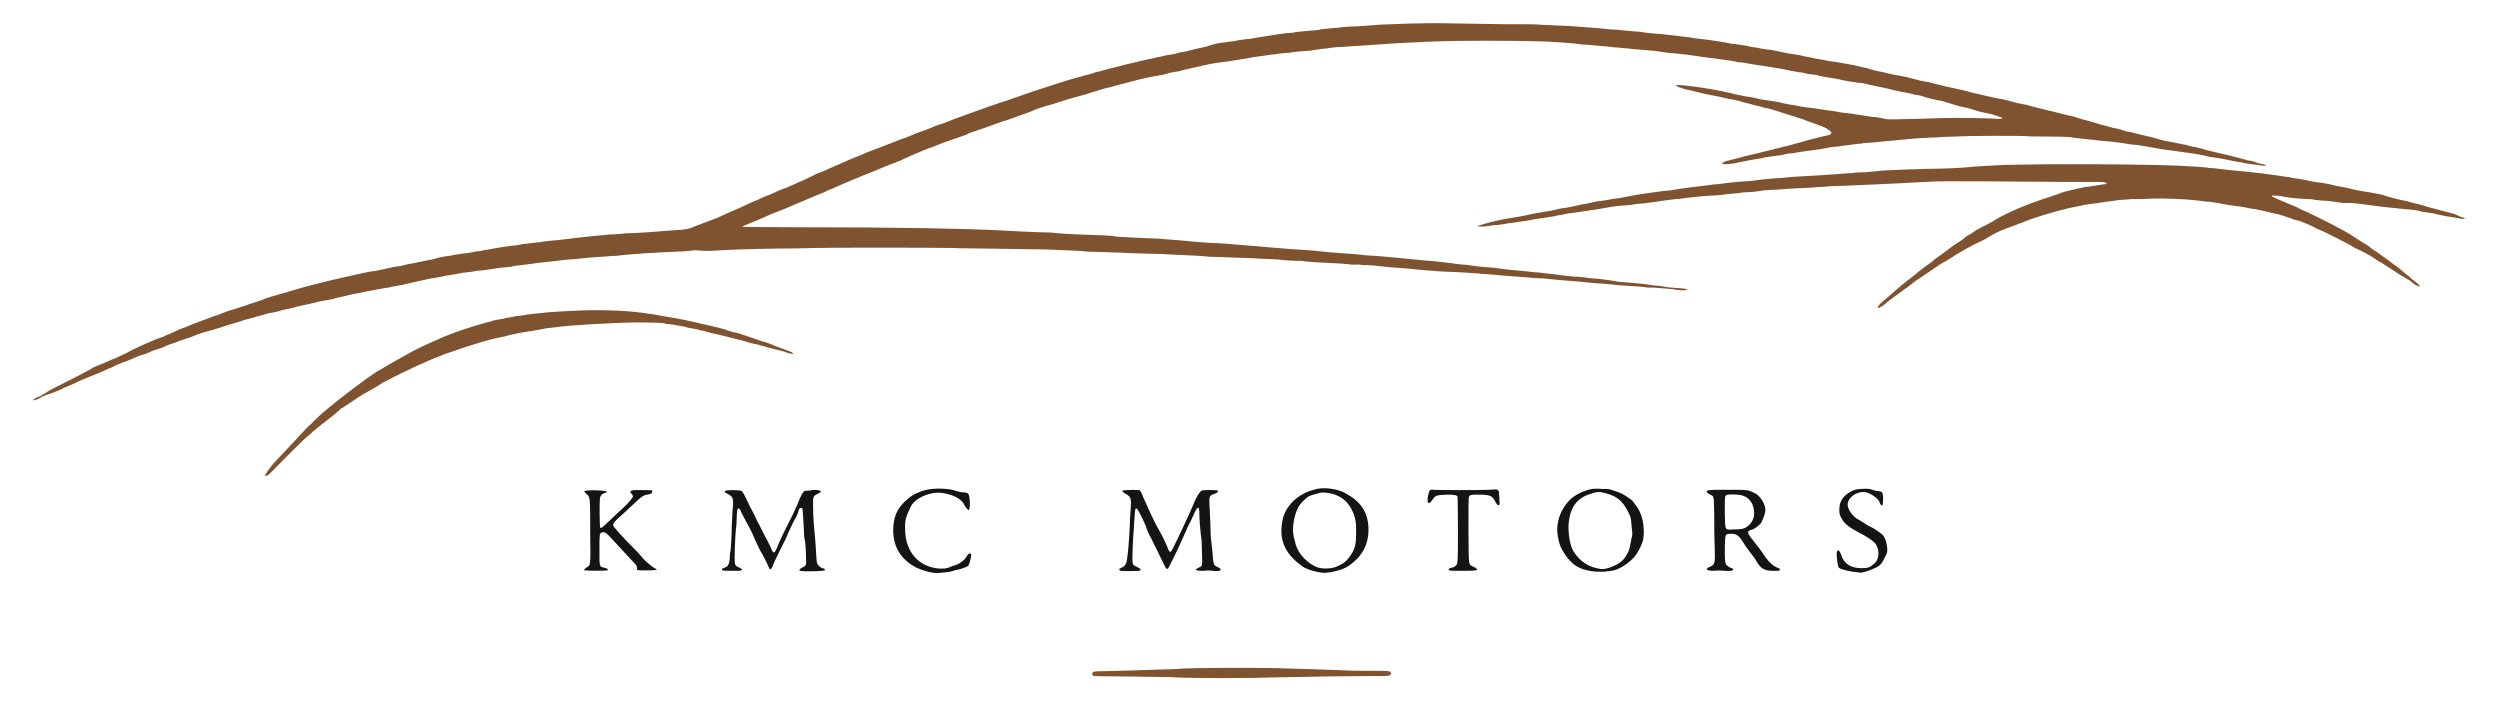
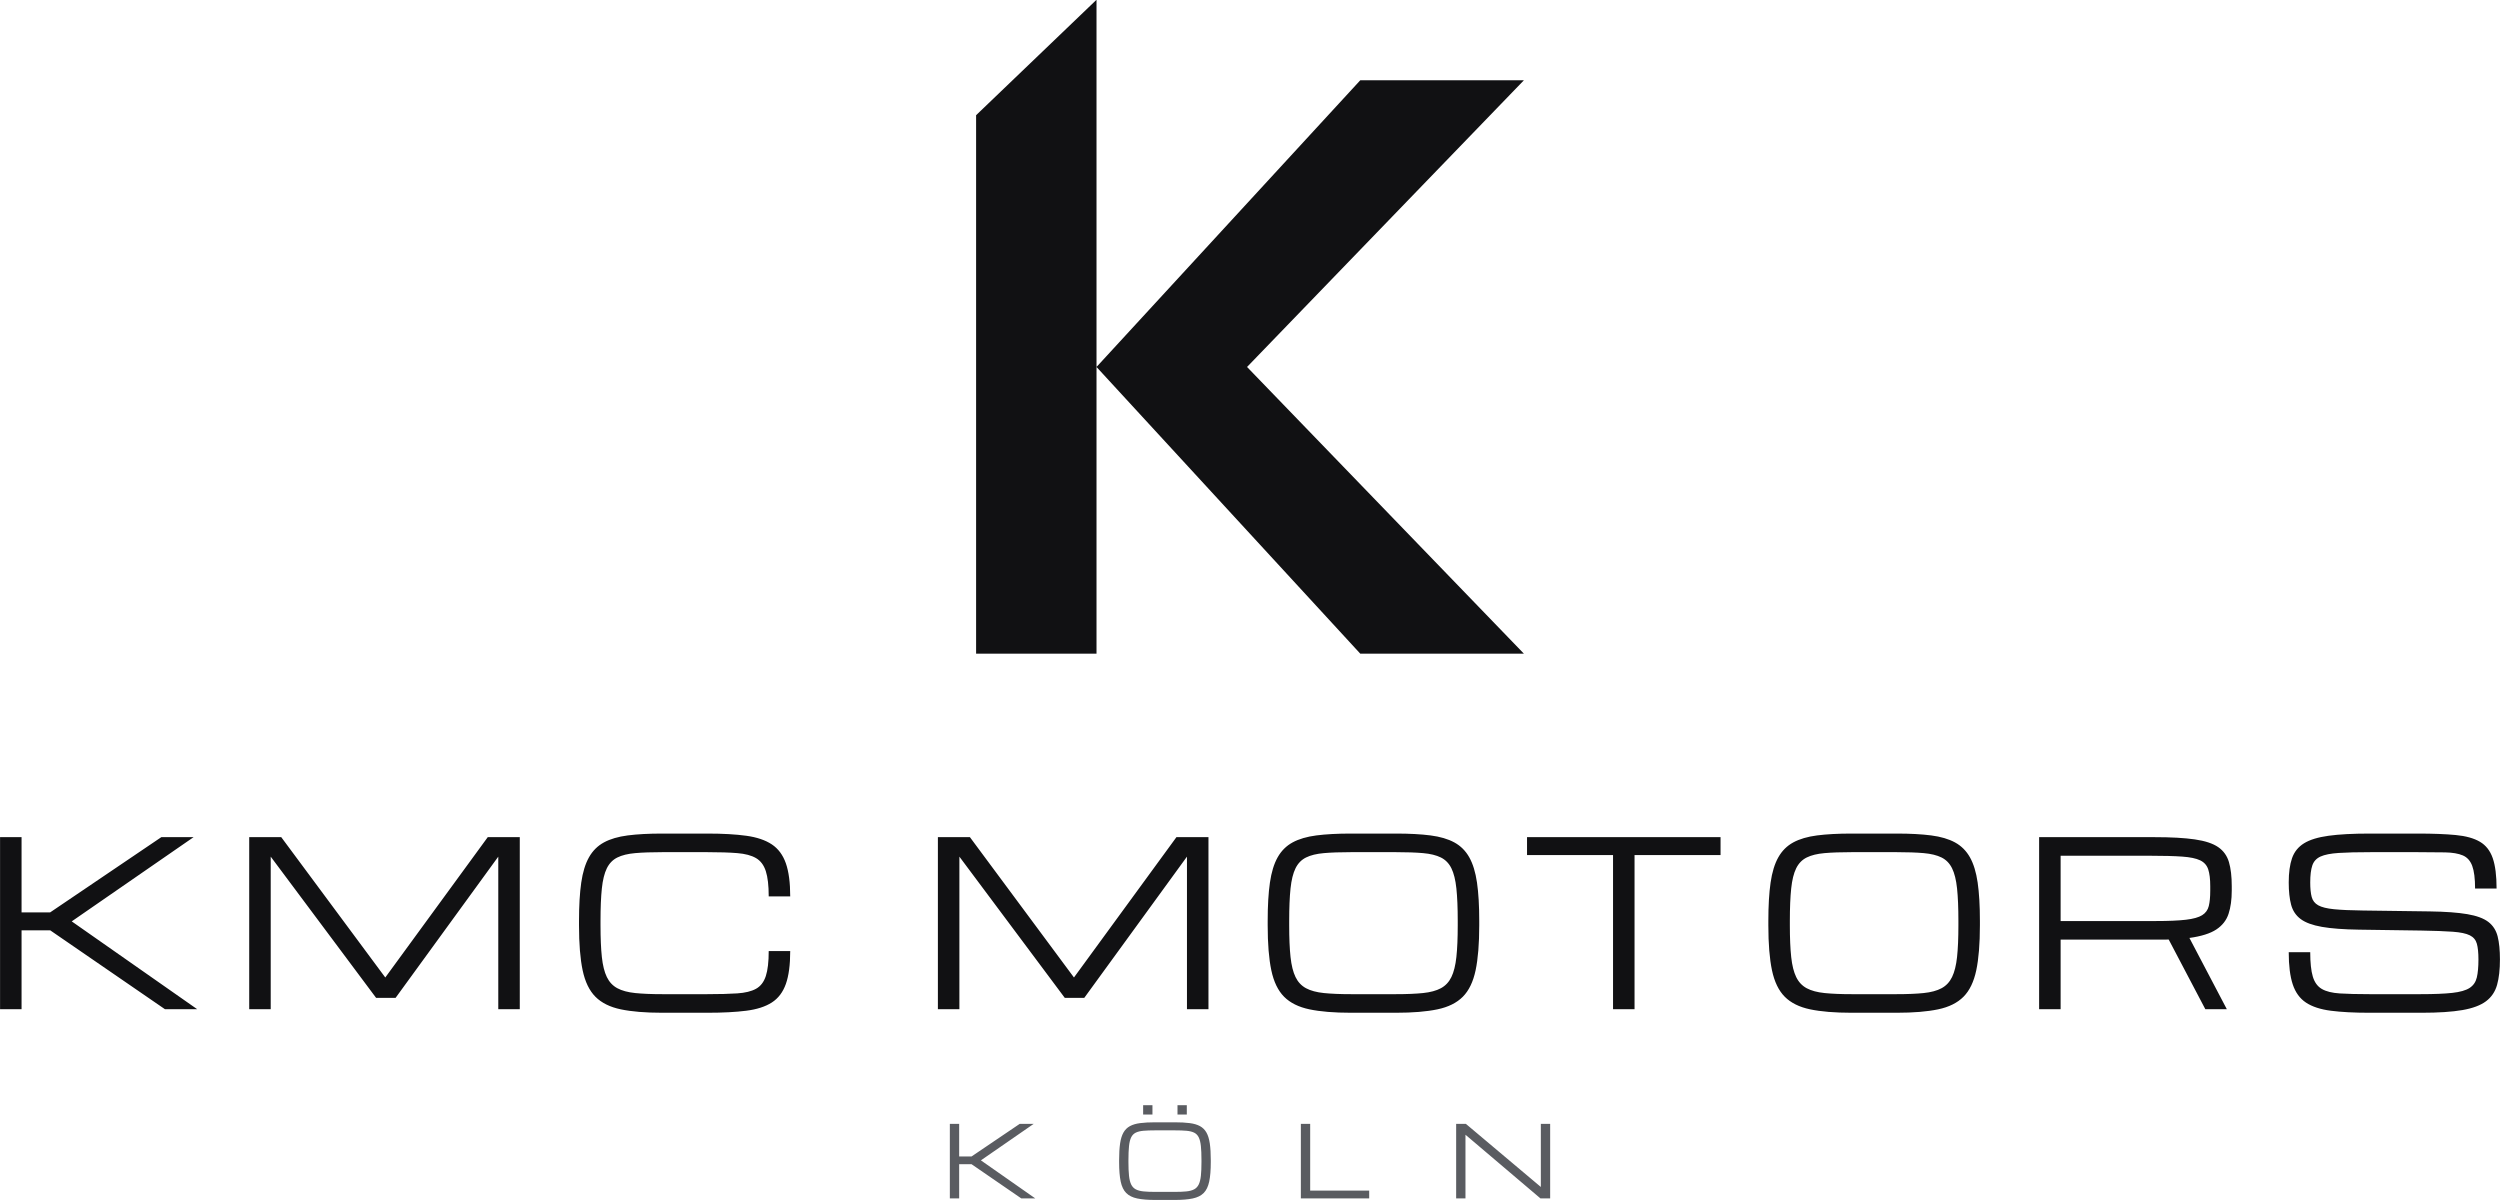
- <svg xmlns="http://www.w3.org/2000/svg" viewBox="50 112 946 268" role="img" aria-label="KMC Motors">
-   <g fill="#7f5230">
-     <g transform="translate(0 110) scale(0.166667) translate(0,1092) scale(1,-1)">
-       <path d="M3529 1027 c-24 0 -69 -2 -96 -3 -13 -1 -38 -3 -55 -4 -17 0 -36 -2 -40 -3 -5 0 -16 -1 -23 -2 -8 -1 -16 -1 -18 -2 -2 -1 -9 -2 -15 -2 -14 -1 -41 -4 -42 -4 0 -1 -8 -2 -17 -2 -9 -1 -23 -3 -30 -4 -8 -2 -19 -3 -24 -4 -5 -1 -14 -2 -19 -3 -5 -1 -15 -3 -22 -3 -6 -1 -17 -2 -24 -4 -6 -1 -16 -2 -22 -3 -12 -1 -27 -4 -38 -8 -4 -2 -14 -4 -20 -5 -7 -2 -18 -4 -25 -6 -6 -2 -12 -3 -14 -3 -1 0 -7 -1 -13 -3 -6 -2 -16 -3 -21 -4 -5 -1 -11 -2 -13 -3 -2 0 -9 -2 -15 -3 -32 -7 -39 -9 -65 -15 -3 -1 -12 -3 -19 -5 -8 -2 -18 -4 -21 -5 -4 -1 -13 -4 -21 -6 -7 -1 -14 -3 -14 -4 -1 0 -5 -1 -11 -3 -5 -1 -13 -3 -18 -5 -5 -1 -10 -3 -12 -3 -4 -1 -31 -9 -61 -19 -7 -2 -20 -7 -31 -10 -11 -4 -24 -8 -29 -10 -5 -2 -21 -7 -34 -12 -13 -4 -34 -11 -45 -15 -50 -18 -61 -22 -72 -26 -15 -6 -23 -9 -31 -12 -4 -1 -9 -3 -13 -4 -13 -6 -32 -13 -41 -16 -6 -2 -13 -5 -15 -6 -3 -1 -10 -4 -15 -6 -6 -2 -12 -4 -14 -5 -2 -1 -10 -4 -18 -7 -8 -3 -16 -6 -18 -7 -2 -1 -7 -3 -10 -4 -4 -1 -15 -6 -24 -9 -10 -4 -19 -8 -21 -9 -3 -1 -11 -4 -20 -8 -9 -4 -20 -9 -25 -11 -5 -2 -12 -5 -14 -6 -2 -1 -12 -5 -20 -9 -9 -3 -18 -7 -20 -8 -6 -4 -51 -24 -65 -30 -4 -1 -9 -3 -11 -4 -3 -1 -10 -4 -16 -7 -6 -3 -16 -7 -22 -9 -7 -3 -14 -6 -17 -8 -4 -1 -11 -4 -17 -7 -17 -8 -32 -15 -40 -18 -4 -2 -13 -6 -20 -9 -7 -3 -15 -7 -18 -8 -6 -2 -35 -13 -50 -19 -12 -5 -16 -6 -46 -8 -9 -1 -21 -1 -27 -2 -26 -2 -40 -3 -60 -4 -11 0 -22 -1 -26 -1 -3 -1 -12 -1 -21 -2 -9 0 -20 -1 -25 -2 -6 0 -21 -2 -33 -3 -21 -2 -35 -4 -52 -6 -4 0 -11 -1 -15 -2 -5 0 -16 -1 -24 -2 -8 -1 -17 -2 -21 -3 -4 0 -12 -1 -18 -2 -7 -1 -16 -2 -19 -2 -4 -1 -11 -2 -15 -3 -5 0 -17 -2 -27 -3 -10 -2 -26 -4 -34 -6 -9 -1 -18 -3 -22 -4 -4 0 -12 -1 -18 -3 -7 -1 -17 -2 -23 -3 -6 -1 -13 -2 -15 -2 -3 -1 -9 -2 -15 -3 -8 -1 -26 -4 -37 -8 -2 0 -13 -2 -26 -5 -14 -3 -29 -6 -35 -7 -6 -2 -15 -4 -21 -4 -7 -1 -19 -4 -28 -6 -9 -2 -22 -5 -28 -5 -11 -2 -31 -6 -47 -10 -4 -1 -12 -3 -18 -4 -49 -11 -91 -22 -120 -31 -4 -1 -12 -4 -17 -5 -24 -7 -40 -11 -47 -15 -4 -1 -11 -4 -15 -5 -4 -1 -15 -5 -24 -8 -9 -3 -23 -8 -32 -10 -9 -3 -22 -8 -29 -11 -8 -2 -20 -7 -28 -10 -8 -3 -20 -7 -27 -10 -7 -3 -15 -6 -19 -8 -8 -2 -19 -7 -31 -13 -5 -2 -9 -4 -10 -4 -1 0 -5 -2 -8 -4 -4 -1 -8 -3 -8 -3 -5 0 -67 -28 -74 -33 -1 -1 -6 -3 -10 -5 -4 -2 -12 -5 -17 -8 -6 -2 -13 -5 -17 -7 -3 -1 -8 -3 -9 -4 -2 -1 -8 -3 -13 -5 -5 -2 -12 -5 -15 -7 -2 -2 -18 -10 -35 -19 -51 -26 -62 -31 -72 -38 -5 -3 -10 -6 -12 -7 -6 -1 -18 -9 -14 -9 4 0 13 4 15 6 3 2 20 9 23 9 1 0 28 11 32 14 1 0 6 2 10 4 12 5 23 10 24 11 2 1 43 18 49 20 2 1 7 3 11 5 4 2 9 4 12 5 2 1 8 4 14 7 6 2 13 6 16 6 3 1 13 5 22 9 9 4 19 8 22 8 6 2 13 5 19 8 2 1 9 3 15 5 6 2 13 4 15 6 2 1 10 4 16 6 6 2 15 5 19 7 3 1 9 3 12 4 3 1 11 3 17 6 12 5 25 9 40 13 4 1 14 4 23 7 8 3 20 6 26 8 6 2 18 5 25 8 8 2 18 5 23 6 4 2 14 4 21 6 6 2 16 5 21 5 5 1 13 3 17 4 4 2 11 3 15 4 4 1 12 2 18 4 6 2 17 4 25 6 8 2 20 4 26 6 6 2 15 3 20 4 4 1 12 2 17 3 4 2 13 4 19 5 5 1 13 3 17 4 4 1 10 2 13 3 2 0 8 1 12 2 8 2 29 6 46 9 7 1 15 3 19 3 3 1 11 3 19 4 7 1 22 4 33 7 32 7 43 10 53 11 4 1 13 2 20 4 6 1 14 3 18 3 4 1 9 1 11 2 2 0 9 2 16 3 7 0 15 2 19 2 4 1 14 3 23 3 9 1 21 3 28 4 6 1 17 3 26 3 9 1 17 2 20 3 2 1 9 1 15 2 6 1 17 2 24 3 6 1 21 3 32 4 11 1 26 3 35 4 8 1 17 2 21 2 3 0 13 1 22 2 16 2 32 3 62 5 8 1 17 1 19 1 5 1 36 4 54 5 9 1 24 2 33 2 9 1 25 1 38 2 29 1 40 2 48 3 3 1 11 1 20 0 12 -1 21 -1 49 1 38 2 115 4 165 4 18 0 39 1 48 1 19 1 257 1 308 0 19 -1 74 -1 122 -2 47 -1 97 -1 109 -2 12 -1 33 -1 47 -2 13 -1 25 -1 25 -2 1 0 15 -1 32 -1 17 -1 42 -1 55 -2 12 -1 37 -1 56 -2 18 0 42 -1 54 -2 51 -2 65 -3 86 -5 12 0 39 -1 60 -2 21 -1 43 -1 48 -2 4 0 14 -1 22 -1 7 0 18 -1 24 -1 9 -2 48 -4 50 -3 1 0 5 0 9 -1 5 -1 21 -2 37 -3 45 -2 58 -3 66 -4 4 -1 10 -1 13 -1 4 1 9 0 13 0 3 -1 10 -1 17 -1 6 0 16 -1 24 -2 7 -1 20 -2 29 -3 17 -1 43 -3 58 -5 4 0 14 -1 22 -2 7 0 15 -1 17 -1 2 -1 16 -1 31 -2 31 -1 56 -3 71 -4 5 -1 16 -1 25 -2 8 -1 17 -1 21 -2 3 0 15 -1 27 -2 12 -1 29 -2 39 -3 10 -1 21 -2 26 -2 4 0 11 0 16 -1 23 -2 30 -3 43 -4 15 -1 40 -3 57 -5 4 -1 17 -1 27 -2 10 -1 21 -2 24 -2 3 -1 18 -2 34 -3 16 -1 33 -2 38 -3 5 -1 14 -1 20 -1 24 -2 39 -3 46 -4 7 -2 24 -3 29 -1 5 1 -4 3 -20 4 -9 0 -20 2 -24 2 -5 1 -13 2 -18 3 -5 0 -15 1 -21 2 -10 2 -30 4 -67 7 -6 0 -15 2 -21 3 -6 1 -16 2 -22 3 -7 1 -17 2 -23 2 -13 2 -32 4 -42 4 -4 1 -13 1 -19 2 -14 2 -36 5 -49 6 -5 1 -15 2 -22 2 -14 2 -39 4 -59 6 -6 1 -17 2 -24 3 -6 1 -15 2 -19 2 -4 0 -14 1 -23 2 -8 1 -22 3 -30 4 -9 0 -19 2 -22 2 -4 1 -12 2 -16 2 -5 1 -16 2 -25 3 -9 1 -18 2 -21 2 -6 0 -42 4 -73 7 -19 2 -56 5 -63 5 -5 0 -11 1 -13 1 -4 1 -16 2 -46 4 -26 2 -39 3 -57 5 -17 2 -25 2 -67 5 -14 1 -38 3 -60 5 -6 1 -17 1 -25 2 -9 1 -25 2 -36 3 -12 1 -32 3 -45 3 -22 1 -32 2 -55 4 -22 2 -27 3 -46 4 -11 1 -20 1 -21 2 -1 0 -7 0 -71 3 -17 1 -32 2 -33 2 -5 2 -31 3 -62 4 -40 1 -67 3 -83 5 -7 0 -24 1 -37 1 -23 1 -46 2 -81 4 -74 4 -232 7 -450 7 -74 0 -134 1 -134 1 0 1 14 7 22 10 15 6 20 8 24 10 2 1 12 5 20 9 9 3 23 9 31 12 7 3 16 7 19 8 2 1 7 3 11 5 3 1 7 3 10 4 2 1 9 4 16 7 7 3 17 7 22 9 6 2 15 6 20 9 6 2 13 5 17 7 8 4 33 14 61 26 5 2 11 4 15 6 4 1 10 4 15 6 5 2 15 6 24 10 8 3 17 7 21 8 6 2 8 3 34 15 18 8 40 17 41 17 0 0 4 2 9 3 18 8 36 14 62 23 6 2 14 5 17 6 2 2 7 4 11 5 3 1 20 7 38 13 18 7 40 14 49 17 19 7 41 15 47 17 7 4 37 14 44 15 3 1 15 5 25 8 10 3 25 8 34 10 15 4 32 9 44 13 8 3 26 8 33 9 5 2 26 7 52 14 14 4 45 11 66 14 3 1 9 2 14 4 5 1 14 3 22 4 7 2 20 5 29 7 8 2 20 4 26 6 6 1 14 3 19 4 5 1 17 3 27 4 10 1 22 3 27 4 5 1 13 2 19 3 5 1 15 2 22 4 6 1 16 2 22 3 5 1 14 2 21 3 6 1 17 2 24 3 7 1 14 1 15 1 2 1 37 5 49 5 4 1 13 2 19 3 5 1 13 2 18 2 4 1 14 2 23 3 9 0 23 1 33 2 19 1 48 3 76 5 10 1 32 2 50 3 17 1 46 2 65 3 51 2 177 2 242 0 27 -1 72 -4 92 -7 7 0 24 -2 37 -3 12 -1 26 -2 30 -3 3 0 14 -1 23 -2 9 -1 18 -1 20 -2 4 0 33 -3 47 -4 6 0 16 -2 23 -3 7 -1 20 -3 30 -3 9 -1 21 -3 27 -3 6 -1 15 -2 21 -3 5 -1 14 -2 20 -3 6 -1 13 -2 17 -2 6 -1 22 -3 43 -6 4 -1 11 -2 14 -3 6 0 31 -4 47 -7 6 -1 15 -2 20 -3 14 -2 39 -6 55 -10 3 0 11 -2 17 -3 6 0 12 -2 14 -2 1 -1 7 -2 14 -3 6 0 13 -1 15 -2 1 -1 9 -2 18 -4 25 -4 27 -4 38 -7 11 -2 16 -3 37 -6 6 0 16 -2 22 -4 6 -1 14 -3 19 -4 5 -1 11 -2 15 -3 4 -1 9 -2 13 -3 7 -2 16 -4 31 -7 7 -1 16 -3 20 -4 5 -2 12 -3 15 -3 4 -1 10 -2 14 -4 6 -2 14 -4 32 -8 4 0 12 -2 17 -4 22 -7 36 -11 44 -12 5 -1 13 -3 18 -5 12 -4 24 -7 32 -8 8 -1 34 -10 34 -11 0 -2 -4 -2 -11 -2 -15 2 -105 3 -123 2 -22 -1 -97 -3 -115 -3 -9 0 -15 0 -21 2 -5 1 -12 2 -16 3 -5 0 -13 1 -18 2 -12 2 -27 4 -46 7 -7 0 -15 2 -18 2 -4 1 -11 2 -17 3 -6 1 -13 2 -16 2 -3 1 -14 2 -25 4 -11 1 -24 3 -30 4 -6 1 -15 3 -21 4 -6 0 -16 3 -22 4 -6 2 -18 4 -27 5 -8 1 -19 3 -25 4 -7 2 -20 5 -31 6 -11 2 -25 5 -32 7 -50 12 -127 22 -127 18 0 -2 12 -6 22 -9 4 0 13 -3 19 -4 14 -4 29 -7 44 -10 6 -1 17 -3 24 -5 7 -2 18 -4 25 -5 6 -1 16 -4 22 -6 6 -1 17 -4 23 -6 6 -1 15 -3 19 -5 5 -1 9 -2 10 -2 2 0 19 -5 40 -12 9 -3 18 -6 20 -6 2 -1 10 -4 18 -6 7 -3 20 -8 27 -10 23 -8 27 -10 34 -15 10 -7 8 -11 -11 -14 -11 -3 -37 -9 -53 -14 -13 -4 -48 -13 -106 -27 -10 -2 -26 -6 -36 -9 -10 -3 -21 -5 -24 -6 -6 -1 -13 -5 -12 -6 0 -3 18 -2 32 1 7 2 16 3 19 4 2 0 7 1 9 2 2 0 8 1 12 2 5 1 13 2 19 3 6 2 15 3 22 4 6 1 16 2 23 3 6 2 16 4 23 4 16 3 52 8 62 9 5 1 12 2 17 3 4 1 14 3 22 3 8 1 18 3 23 3 5 1 15 2 22 3 8 1 15 1 15 2 1 0 8 1 16 1 14 1 19 2 41 4 5 0 15 1 22 2 6 1 16 1 21 2 20 2 36 3 64 4 16 1 37 2 47 2 30 2 144 2 159 1 8 -1 30 -1 53 -1 21 0 42 -1 45 -1 11 -2 18 -3 31 -4 7 -1 16 -2 21 -2 12 -2 34 -4 47 -5 6 -1 19 -2 29 -4 10 -2 20 -3 24 -3 10 -1 43 -7 54 -9 5 -1 18 -3 29 -4 43 -6 57 -8 71 -11 4 -1 12 -3 17 -4 5 0 17 -2 27 -4 10 -2 24 -5 30 -6 6 -1 14 -2 17 -3 3 -1 11 -2 18 -3 7 -1 14 -1 16 -2 5 -1 15 -2 15 -1 1 1 -3 3 -10 4 -4 1 -9 2 -11 3 -2 1 -8 3 -13 4 -5 0 -12 2 -14 3 -6 2 -46 12 -73 18 -9 2 -20 5 -23 6 -4 1 -11 3 -15 4 -5 0 -15 3 -22 5 -7 1 -19 4 -25 5 -7 1 -19 4 -26 5 -8 2 -21 6 -29 8 -9 2 -22 5 -30 7 -7 2 -18 5 -22 5 -5 1 -12 3 -16 5 -5 1 -13 3 -19 4 -6 2 -17 5 -26 7 -9 3 -19 6 -23 7 -13 3 -33 9 -38 11 -2 1 -8 2 -13 3 -11 3 -41 10 -65 16 -11 3 -24 6 -30 8 -6 1 -17 3 -25 5 -8 3 -20 5 -26 7 -7 1 -23 4 -35 7 -12 3 -30 7 -39 9 -9 3 -23 6 -32 8 -9 2 -23 5 -32 7 -9 2 -23 6 -31 8 -8 1 -15 3 -16 3 -1 0 -11 2 -21 5 -10 3 -24 6 -30 7 -7 1 -19 3 -26 5 -7 2 -20 5 -27 6 -7 2 -17 4 -21 6 -5 1 -19 4 -31 7 -22 4 -31 6 -54 9 -5 1 -12 2 -14 3 -3 0 -11 2 -19 3 -8 2 -19 4 -25 5 -6 2 -14 3 -18 4 -4 0 -11 2 -15 2 -25 5 -35 7 -44 9 -7 0 -17 2 -23 3 -7 2 -15 3 -18 3 -4 1 -10 2 -14 3 -4 1 -13 2 -19 3 -7 1 -14 2 -16 2 -7 2 -51 9 -73 11 -7 1 -16 2 -20 3 -13 2 -52 6 -68 8 -8 0 -20 2 -26 2 -7 1 -16 2 -20 3 -9 0 -24 2 -37 3 -5 1 -17 2 -27 2 -10 1 -23 2 -30 3 -14 1 -27 2 -52 4 -8 1 -25 1 -38 2 -14 1 -32 1 -42 2 -10 1 -30 1 -45 1 -16 0 -61 0 -101 1 -72 1 -92 2 -122 1z M4942 707 c-47 -1 -94 -1 -103 -2 -10 -1 -26 -1 -36 -2 -10 -1 -22 -1 -27 -2 -18 -2 -62 -4 -79 -4 -26 0 -99 -3 -120 -4 -11 -1 -29 -3 -41 -4 -13 0 -27 -1 -32 -2 -6 0 -19 -1 -30 -2 -11 -1 -24 -2 -30 -2 -5 -1 -19 -1 -30 -2 -33 -2 -56 -3 -68 -5 -7 0 -20 -1 -29 -2 -9 -1 -22 -2 -28 -3 -6 -1 -14 -2 -17 -2 -8 0 -53 -4 -70 -7 -6 0 -15 -1 -20 -2 -6 -1 -17 -2 -24 -3 -8 -1 -19 -2 -25 -3 -6 -1 -16 -2 -21 -3 -5 -1 -13 -2 -17 -3 -15 -1 -45 -5 -64 -8 -7 -1 -20 -3 -30 -5 -10 -2 -21 -4 -25 -5 -4 0 -8 -1 -9 -1 -2 0 -7 -1 -12 -2 -5 -1 -13 -2 -18 -3 -5 0 -14 -2 -20 -3 -6 -2 -17 -4 -25 -5 -8 -2 -18 -4 -22 -5 -5 -1 -12 -2 -16 -3 -5 0 -19 -3 -31 -6 -13 -2 -27 -5 -30 -5 -4 -1 -13 -2 -20 -4 -8 -2 -19 -4 -25 -5 -26 -4 -61 -11 -70 -14 -6 -2 -14 -4 -17 -5 -4 -1 -7 -2 -7 -2 1 -2 15 -2 26 0 5 1 13 2 17 2 3 0 11 1 16 2 5 1 15 3 21 3 6 1 24 4 39 6 14 3 31 5 36 6 5 1 14 2 20 3 6 2 13 3 16 3 3 1 9 2 13 3 8 1 31 4 42 6 3 0 9 1 12 2 4 0 16 2 27 4 11 2 24 4 29 5 4 0 10 1 13 1 3 0 13 1 23 2 10 2 22 3 27 3 4 1 14 2 23 3 17 3 27 4 50 7 9 0 21 2 27 3 15 2 48 5 57 5 4 0 12 1 17 1 6 1 16 2 24 3 7 1 17 1 21 2 4 1 16 2 26 2 9 1 20 2 24 3 3 1 12 1 21 2 8 0 18 1 23 1 7 1 20 2 68 4 11 1 25 2 31 2 6 1 24 2 40 2 27 1 44 2 112 5 15 1 41 2 57 3 15 1 32 1 36 2 9 1 210 0 297 -1 34 0 69 0 78 0 11 0 16 -1 18 -2 3 -2 3 -3 -1 -3 -7 -1 -29 -4 -39 -6 -7 0 -14 -2 -17 -3 -3 0 -10 -2 -14 -3 -15 -3 -30 -7 -36 -10 -3 -1 -11 -4 -17 -6 -57 -18 -98 -36 -127 -53 -5 -4 -16 -9 -23 -13 -7 -3 -17 -9 -21 -11 -4 -3 -10 -7 -13 -9 -4 -1 -11 -6 -15 -10 -5 -4 -11 -8 -13 -9 -2 -1 -8 -5 -12 -8 -5 -4 -16 -12 -24 -18 -9 -6 -19 -13 -22 -17 -4 -3 -10 -7 -13 -9 -3 -2 -11 -8 -17 -13 -6 -5 -13 -11 -16 -13 -10 -7 -39 -31 -46 -38 -4 -3 -11 -10 -15 -13 -14 -11 -20 -19 -15 -19 3 0 14 7 22 15 3 2 8 6 12 9 9 7 25 18 29 21 2 1 8 6 13 10 5 4 13 10 17 12 9 6 15 10 28 19 6 4 15 10 19 13 4 2 10 6 13 7 2 2 7 5 11 7 3 2 7 4 9 6 2 1 6 4 10 6 24 14 36 20 49 26 8 4 16 8 18 10 12 7 18 10 27 14 18 7 25 10 34 13 4 2 11 4 16 6 20 9 69 24 107 33 8 1 19 4 26 5 6 2 16 3 22 4 6 1 17 2 23 3 6 1 16 3 22 3 5 1 14 2 19 3 6 0 18 1 28 2 10 0 30 0 44 1 30 1 81 -1 105 -4 8 -1 20 -3 27 -3 17 -2 33 -5 48 -8 7 -1 18 -2 23 -3 5 -1 15 -2 21 -4 7 -1 13 -2 14 -2 1 0 10 -2 19 -4 9 -2 23 -6 31 -7 8 -2 19 -6 25 -8 5 -2 15 -6 23 -7 8 -3 16 -6 23 -9 6 -3 15 -7 20 -10 5 -2 17 -7 26 -12 9 -4 22 -11 28 -14 6 -3 15 -8 19 -10 4 -3 10 -6 14 -8 10 -4 34 -17 41 -22 2 -2 10 -7 16 -10 6 -4 19 -12 28 -18 9 -6 18 -12 20 -13 2 0 4 -2 5 -3 1 0 4 -2 7 -4 3 -1 7 -4 10 -7 3 -2 6 -5 8 -6 5 -2 11 -4 11 -3 0 1 -11 11 -16 14 -2 2 -6 4 -6 5 -1 2 -4 4 -7 6 -5 4 -10 8 -18 15 -3 2 -10 8 -15 11 -5 4 -11 8 -13 10 -2 1 -11 8 -21 15 -10 6 -19 13 -20 14 -2 2 -8 6 -14 9 -12 8 -13 8 -31 20 -20 12 -63 34 -97 50 -8 3 -16 7 -18 8 -2 1 -6 4 -10 5 -4 2 -10 4 -15 6 -5 3 -12 5 -16 7 -4 2 -8 3 -9 4 -2 1 -5 2 -7 3 -5 2 -6 5 -1 4 9 0 18 -1 26 -3 9 -2 42 -5 56 -5 4 0 11 -1 14 -2 4 0 16 -2 26 -2 11 -1 24 -3 29 -4 5 -1 11 -1 15 -1 6 1 18 0 48 -4 27 -4 31 -4 48 -6 9 -1 22 -2 29 -3 25 -2 33 -3 41 -5 5 -2 12 -3 16 -3 5 -1 11 -2 14 -2 10 -3 35 -8 44 -9 5 0 10 -2 13 -2 6 -2 18 -3 16 -1 -1 1 -4 3 -7 3 -4 1 -9 4 -12 5 -3 2 -8 3 -11 4 -6 1 -45 12 -57 15 -4 2 -10 3 -13 4 -3 1 -12 3 -20 5 -9 3 -18 5 -20 5 -7 1 -38 9 -48 13 -5 1 -17 3 -26 5 -21 3 -36 6 -47 9 -4 1 -13 3 -20 4 -7 1 -19 4 -27 6 -8 1 -20 4 -27 4 -7 1 -16 3 -21 4 -4 1 -14 3 -21 4 -8 1 -16 2 -18 3 -2 1 -8 1 -14 2 -5 1 -14 2 -19 3 -27 4 -47 6 -65 8 -11 1 -30 3 -43 4 -13 2 -28 3 -33 4 -6 0 -15 1 -20 2 -10 1 -23 2 -65 4 -45 2 -185 4 -300 3z M1617 375 c-31 -1 -76 -4 -82 -5 -3 -1 -12 -1 -19 -2 -8 -1 -16 -2 -19 -2 -2 -1 -10 -2 -17 -3 -6 0 -15 -2 -19 -3 -3 0 -13 -2 -20 -4 -8 -1 -18 -3 -22 -4 -4 -2 -8 -3 -9 -3 -2 0 -6 -1 -39 -11 -31 -10 -54 -18 -80 -30 -19 -8 -59 -27 -62 -30 -3 -1 -7 -4 -9 -5 -6 -3 -23 -13 -41 -23 -8 -5 -18 -11 -24 -14 -6 -4 -15 -10 -22 -15 -6 -5 -20 -15 -31 -23 -37 -28 -73 -57 -84 -69 -2 -2 -8 -7 -11 -11 -4 -3 -10 -9 -13 -12 -3 -4 -21 -22 -39 -42 -19 -20 -36 -38 -38 -41 -2 -2 -5 -7 -7 -9 -2 -3 -5 -7 -6 -9 l-3 -5 4 0 c3 0 4 1 13 10 26 27 75 76 81 80 4 3 9 7 11 10 4 3 46 37 53 42 1 2 5 4 8 7 2 3 6 5 8 6 1 1 11 7 20 13 17 12 24 16 38 24 4 2 13 7 21 12 7 5 15 10 19 11 3 2 9 5 13 7 4 2 14 7 22 11 9 4 17 8 19 9 7 4 44 20 58 26 5 1 13 5 18 7 9 3 48 17 72 24 25 8 40 12 66 17 6 2 19 5 29 7 17 3 21 4 36 6 4 1 12 2 17 3 4 1 11 2 15 3 4 0 12 1 19 2 34 5 141 11 193 11 19 0 52 -1 54 -2 0 -1 9 -2 20 -3 11 -2 23 -4 28 -5 4 -2 10 -3 13 -3 3 -1 10 -2 15 -3 4 -2 10 -3 13 -3 2 -1 10 -3 18 -5 7 -2 19 -4 26 -6 16 -4 34 -9 44 -11 12 -4 30 -9 35 -9 2 -1 7 -2 9 -3 2 0 9 -2 15 -4 32 -8 40 -10 44 -12 5 -2 12 -3 13 -2 0 1 -4 4 -10 6 -19 7 -36 13 -39 15 -2 1 -7 2 -11 4 -4 1 -11 3 -14 4 -24 9 -44 15 -53 18 -6 1 -15 3 -19 5 -18 6 -27 8 -45 12 -10 2 -22 5 -26 6 -12 3 -45 10 -59 12 -7 1 -18 3 -24 4 -7 2 -17 3 -23 4 -6 1 -15 2 -21 3 -37 5 -93 7 -140 5z" />
-     </g>
-     <g transform="translate(0 360) scale(0.166667) translate(0,84) scale(1,-1)">
-       <path d="M3017 55 c-17 0 -38 -1 -48 -2 -25 -1 -154 -5 -173 -5 -11 0 -15 -1 -16 -5 0 -3 1 -5 3 -6 1 0 39 -1 85 -1 45 -1 92 -1 105 -2 32 -2 166 -2 222 0 88 2 162 3 209 3 53 0 54 0 54 6 -1 6 -2 6 -43 6 -20 0 -48 0 -61 1 -85 3 -111 4 -154 5 -54 1 -135 1 -183 0z" />
-     </g>
-   </g>
-   <g fill="#141416">
-     <g transform="translate(0 292) scale(0.166667) translate(0,252) scale(1,-1)">
-       <path d="M2409 221 c-6 -1 -13 -3 -16 -4 -21 -8 -26 -12 -40 -25 -18 -18 -25 -36 -25 -65 0 -37 18 -66 53 -84 15 -7 37 -13 49 -12 24 2 30 3 37 6 4 1 8 2 9 2 3 0 19 6 22 8 2 2 6 15 7 23 1 8 -6 7 -10 -1 -5 -9 -17 -18 -29 -21 -3 -1 -9 -3 -13 -5 -8 -2 -9 -2 -19 -2 -48 3 -79 38 -79 90 -1 19 2 29 13 51 9 19 43 34 69 31 25 -3 45 -13 51 -25 3 -6 9 -14 11 -14 2 0 3 5 3 18 -1 19 -3 22 -14 22 -4 0 -9 1 -16 3 -16 6 -43 7 -63 4z M3290 222 c-12 -3 -27 -8 -30 -11 -3 -1 -7 -4 -9 -5 -19 -12 -33 -31 -38 -50 -11 -46 2 -80 43 -109 7 -6 19 -10 37 -14 14 -2 14 -2 29 0 29 6 39 11 59 30 18 19 27 42 26 71 -2 36 -17 59 -52 78 -17 10 -47 14 -65 10z m38 -12 c23 -8 35 -20 45 -44 5 -13 6 -21 6 -41 0 -27 -2 -38 -12 -53 -9 -13 -14 -18 -29 -25 -13 -7 -39 -8 -52 -1 -24 12 -42 34 -46 57 -1 4 -3 10 -3 13 -4 15 1 46 10 63 4 9 18 23 26 27 5 2 19 6 24 7 7 2 20 0 31 -3z M3915 222 c-20 -4 -36 -12 -49 -23 -17 -17 -27 -36 -30 -60 -2 -14 2 -37 8 -50 11 -22 26 -39 42 -46 19 -9 49 -12 78 -6 13 3 34 16 46 30 9 10 19 30 21 42 4 28 -3 60 -18 77 -3 4 -6 8 -6 8 0 1 -3 3 -7 6 -3 2 -9 6 -12 8 -5 3 -11 6 -21 9 -14 5 -14 5 -31 5 -10 1 -19 0 -21 0z m31 -10 c26 -7 38 -18 50 -41 7 -14 7 -15 8 -30 1 -6 1 -14 2 -17 0 -5 0 -9 -2 -15 -1 -5 -2 -12 -3 -15 -1 -11 -9 -27 -19 -36 -12 -10 -34 -19 -47 -18 -28 4 -48 17 -63 41 -7 12 -11 35 -11 56 2 40 17 64 51 74 14 5 20 5 34 1z M4526 222 c-12 -1 -12 -1 -22 -5 -19 -10 -28 -23 -28 -41 0 -10 0 -11 4 -19 3 -6 6 -10 11 -15 7 -6 11 -9 31 -20 13 -6 29 -17 34 -22 12 -14 12 -37 -1 -48 -9 -8 -14 -10 -28 -10 -25 0 -41 10 -47 31 -5 14 -11 12 -10 -3 2 -19 3 -24 5 -27 5 -4 25 -9 47 -11 6 0 8 0 22 5 24 9 27 12 35 29 6 11 7 14 5 27 -1 10 -5 19 -9 24 -4 4 -18 14 -26 18 -5 2 -12 6 -16 9 -4 3 -10 6 -13 8 -12 6 -23 20 -25 32 -2 18 22 35 43 30 14 -5 28 -15 30 -24 2 -5 5 -7 6 -5 1 2 2 18 1 23 -1 7 -3 8 -10 9 -3 0 -8 1 -11 2 -7 3 -14 4 -28 3z M3549 220 c-4 -1 -5 -5 -7 -15 -3 -17 2 -20 10 -8 7 10 8 11 33 12 17 0 22 -1 24 -4 1 -2 2 -139 0 -147 0 -3 -1 -7 -2 -8 -1 -3 -8 -7 -11 -7 -3 0 -7 -2 -7 -4 0 -3 4 -3 32 -3 36 0 39 1 25 9 -13 6 -11 -2 -12 83 0 49 0 74 1 76 2 4 5 5 18 5 30 0 34 -2 41 -14 4 -8 6 -10 8 -10 3 0 3 3 2 18 -1 19 0 19 -23 17 -20 -1 -124 -1 -127 0 -2 1 -4 0 -5 0z M4195 220 c-18 -1 -20 -1 -20 -4 0 -2 2 -4 8 -7 9 -4 8 -3 9 -45 0 -21 0 -52 1 -71 1 -39 1 -42 -9 -47 -5 -2 -9 -5 -9 -6 0 -3 7 -4 17 -4 5 1 15 1 22 0 15 -1 21 0 21 3 0 2 -2 3 -6 4 -3 1 -7 4 -8 5 -5 5 -5 11 -5 43 1 28 1 28 10 29 14 1 20 -2 29 -15 9 -15 14 -21 23 -33 5 -6 10 -14 12 -18 9 -13 15 -17 33 -18 7 0 14 0 15 0 4 1 4 5 0 6 -15 6 -23 14 -40 40 -3 4 -9 12 -14 18 -19 24 -19 26 -5 30 4 1 11 6 18 13 3 3 10 20 11 28 2 13 -10 34 -23 41 -14 7 -18 8 -46 8 -15 0 -34 0 -44 0z m57 -12 c13 -3 21 -9 27 -22 7 -20 4 -35 -9 -47 -8 -7 -14 -9 -33 -9 -22 -1 -20 -4 -21 38 0 38 0 38 4 40 4 2 21 2 32 0z M1737 219 c-3 0 -6 -3 -6 -4 0 -1 1 -2 3 -4 2 -2 3 -5 3 -6 0 -3 -9 -14 -24 -28 -8 -7 -22 -20 -30 -28 -17 -16 -18 -17 -20 -15 -2 2 -2 58 -1 66 1 7 5 11 12 13 11 3 -3 6 -29 6 -20 -1 -22 -1 -14 -8 9 -8 9 -4 9 -91 1 -78 1 -70 -9 -77 -5 -3 -6 -6 -3 -6 3 -1 50 -1 51 0 3 2 0 4 -6 6 -13 2 -12 2 -12 41 0 35 0 36 5 39 6 2 10 0 20 -11 13 -14 38 -41 50 -54 10 -10 10 -11 10 -15 0 -3 0 -4 1 -5 1 -1 10 -1 20 -1 23 0 28 1 21 4 -5 2 -22 16 -28 23 -2 3 -8 9 -12 14 -37 37 -56 58 -56 62 0 4 4 9 20 23 6 6 19 17 28 26 17 16 20 18 29 20 8 1 12 3 12 6 0 2 -1 3 -1 4 -1 0 -40 1 -43 0z M2143 219 c-1 0 -5 -1 -9 -1 -5 0 -7 0 -9 -2 -3 -2 -12 -21 -14 -28 -1 -3 -3 -7 -4 -9 -1 -1 -3 -7 -5 -11 -2 -5 -8 -16 -12 -24 -10 -20 -19 -38 -24 -51 -8 -20 -10 -20 -17 -2 -2 4 -6 12 -8 16 -2 3 -7 13 -11 21 -4 8 -8 17 -10 19 -1 2 -3 7 -5 11 -1 3 -5 10 -8 16 -3 5 -9 17 -13 26 -4 9 -9 17 -10 17 -4 3 -36 3 -38 0 -2 -2 0 -3 9 -8 10 -6 11 -10 8 -39 0 -7 -2 -30 -2 -51 -1 -21 -2 -39 -3 -41 -1 -2 -1 -7 -1 -10 0 -13 -4 -23 -10 -24 -7 -3 -8 -3 -8 -5 0 -2 1 -3 22 -3 16 0 21 0 22 1 3 2 2 3 -6 7 -9 4 -9 6 -9 23 0 25 2 60 4 75 0 7 1 18 1 24 1 11 2 13 5 11 2 -1 2 -1 6 -10 2 -4 8 -16 13 -25 6 -10 14 -27 18 -37 5 -11 10 -22 12 -25 3 -4 10 -17 19 -37 2 -6 6 -4 10 8 1 4 9 19 16 34 8 15 16 32 18 38 5 11 10 22 19 38 2 5 4 10 4 12 1 4 3 6 6 6 4 0 3 2 6 -47 0 -11 1 -23 2 -25 2 -8 3 -30 3 -44 1 -15 0 -15 -9 -20 -6 -3 -8 -5 -4 -7 5 -2 53 -1 55 1 2 2 1 4 -5 5 -6 2 -11 8 -12 12 -1 1 -1 10 -2 20 -1 16 -1 24 -4 54 -3 30 -3 46 -3 59 0 17 0 19 11 24 3 2 7 4 7 5 0 3 -15 5 -21 3z M2849 218 c-2 -1 0 -3 6 -7 13 -7 14 -10 12 -36 -1 -11 -2 -28 -2 -38 -2 -42 -5 -74 -8 -83 -3 -6 -4 -8 -11 -11 -6 -3 -7 -5 -1 -7 5 -1 43 -1 44 1 2 2 0 4 -6 7 -11 5 -12 6 -12 19 0 13 1 42 3 66 1 9 1 22 2 31 1 16 2 20 5 17 4 -2 22 -41 22 -44 0 -1 7 -18 10 -22 7 -14 27 -55 30 -61 3 -8 6 -11 9 -9 1 1 24 47 30 62 2 4 7 15 10 22 3 8 8 18 11 23 2 5 7 14 9 20 8 16 11 15 11 -3 0 -9 2 -40 5 -59 0 -4 1 -17 1 -30 1 -28 1 -29 -6 -32 -6 -3 -7 -4 -8 -5 -1 -2 5 -3 18 -3 6 1 16 1 21 0 17 -2 23 2 12 8 -11 4 -11 6 -13 32 -1 9 -2 21 -3 28 -1 6 -2 23 -2 38 -1 14 -1 34 -2 42 -1 22 0 23 12 27 7 3 9 5 7 7 -1 2 -33 2 -37 0 -4 -2 -13 -16 -18 -30 -8 -20 -48 -105 -51 -108 -3 -2 -5 0 -7 6 -2 6 -14 32 -22 45 -3 5 -7 13 -9 17 -2 4 -6 13 -9 19 -3 6 -7 15 -9 20 -2 4 -5 11 -7 15 -4 11 -7 16 -9 17 -4 1 -36 1 -38 -1z" />
-     </g>
-   </g>
+ <svg xmlns="http://www.w3.org/2000/svg" viewBox="-218.0 -114.0 436.0 209.3" role="img" aria-label="KMC Motors Köln">
+   <path fill="#111113" d="M-26.768 -50.0 19.232 -100.0H47.768L-0.515 -50.0L47.768 0.0H19.232L-26.768 -50.0V0.0H-47.768V-93.909L-26.768 -114.041Z" />
+   <path fill="#111113" d="M-217.99 62.0V32.0H-214.24V45.125H-209.26L-189.865 32.0H-184.24L-205.49 46.688L-183.615 62.0H-189.24L-209.24 48.25H-214.24V62.0ZM-174.537 62.0V32.0H-168.951L-150.807 56.473L-132.936 32.0H-127.35V62.0H-131.1V35.398L-149.01 60.027H-152.408L-170.787 35.398V62.0ZM-117.021 47.391V46.609Q-117.021 42.625 -116.631 39.92Q-116.24 37.215 -115.283 35.516Q-114.326 33.816 -112.676 32.918Q-111.025 32.02 -108.525 31.697Q-106.025 31.375 -102.51 31.375H-94.639Q-90.615 31.375 -87.852 31.756Q-85.088 32.137 -83.398 33.26Q-81.709 34.383 -80.947 36.561Q-80.186 38.738 -80.186 42.332H-83.936Q-83.936 39.5 -84.443 37.928Q-84.951 36.355 -86.152 35.652Q-87.354 34.949 -89.424 34.783Q-91.494 34.617 -94.639 34.617H-102.51Q-105.303 34.617 -107.217 34.783Q-109.131 34.949 -110.332 35.545Q-111.533 36.141 -112.168 37.43Q-112.803 38.719 -113.037 40.945Q-113.271 43.172 -113.271 46.609V47.391Q-113.271 50.711 -113.037 52.898Q-112.803 55.086 -112.168 56.395Q-111.533 57.703 -110.332 58.348Q-109.131 58.992 -107.217 59.188Q-105.303 59.383 -102.51 59.383H-94.639Q-91.494 59.383 -89.424 59.246Q-87.354 59.109 -86.152 58.445Q-84.951 57.781 -84.443 56.229Q-83.936 54.676 -83.936 51.863H-80.186Q-80.186 55.457 -80.947 57.605Q-81.709 59.754 -83.398 60.838Q-85.088 61.922 -87.852 62.273Q-90.615 62.625 -94.639 62.625H-102.51Q-106.904 62.625 -109.736 62.029Q-112.568 61.434 -114.16 59.832Q-115.752 58.23 -116.387 55.223Q-117.021 52.215 -117.021 47.391ZM-54.432 62.0V32.0H-48.846L-30.701 56.473L-12.83 32.0H-7.244V62.0H-10.994V35.398L-28.904 60.027H-32.303L-50.682 35.398V62.0ZM17.596 62.625Q13.201 62.625 10.369 62.029Q7.537 61.434 5.945 59.832Q4.354 58.23 3.719 55.223Q3.084 52.215 3.084 47.391V46.609Q3.084 42.625 3.475 39.92Q3.865 37.215 4.822 35.516Q5.779 33.816 7.43 32.918Q9.08 32.02 11.58 31.697Q14.08 31.375 17.596 31.375H25.467Q28.982 31.375 31.482 31.697Q33.982 32.02 35.633 32.918Q37.283 33.816 38.24 35.516Q39.197 37.215 39.588 39.92Q39.979 42.625 39.979 46.609V47.391Q39.979 52.215 39.344 55.223Q38.709 58.23 37.117 59.832Q35.525 61.434 32.693 62.029Q29.861 62.625 25.467 62.625ZM17.596 59.383H25.467Q28.26 59.383 30.174 59.188Q32.088 58.992 33.289 58.348Q34.49 57.703 35.125 56.395Q35.76 55.086 35.994 52.898Q36.229 50.711 36.229 47.391V46.609Q36.229 43.172 35.994 40.945Q35.76 38.719 35.125 37.43Q34.49 36.141 33.289 35.545Q32.088 34.949 30.174 34.783Q28.26 34.617 25.467 34.617H17.596Q14.803 34.617 12.889 34.783Q10.975 34.949 9.773 35.545Q8.572 36.141 7.938 37.43Q7.303 38.719 7.068 40.945Q6.834 43.172 6.834 46.609V47.391Q6.834 50.711 7.068 52.898Q7.303 55.086 7.938 56.395Q8.572 57.703 9.773 58.348Q10.975 58.992 12.889 59.188Q14.803 59.383 17.596 59.383ZM63.314 62.0V35.125H48.314V32.0H82.064V35.125H67.064V62.0ZM104.912 62.625Q100.518 62.625 97.686 62.029Q94.854 61.434 93.262 59.832Q91.67 58.23 91.035 55.223Q90.4 52.215 90.4 47.391V46.609Q90.4 42.625 90.791 39.92Q91.182 37.215 92.139 35.516Q93.096 33.816 94.746 32.918Q96.396 32.02 98.896 31.697Q101.396 31.375 104.912 31.375H112.783Q116.299 31.375 118.799 31.697Q121.299 32.02 122.949 32.918Q124.6 33.816 125.557 35.516Q126.514 37.215 126.904 39.92Q127.295 42.625 127.295 46.609V47.391Q127.295 52.215 126.66 55.223Q126.025 58.23 124.434 59.832Q122.842 61.434 120.01 62.029Q117.178 62.625 112.783 62.625ZM104.912 59.383H112.783Q115.576 59.383 117.49 59.188Q119.404 58.992 120.605 58.348Q121.807 57.703 122.441 56.395Q123.076 55.086 123.311 52.898Q123.545 50.711 123.545 47.391V46.609Q123.545 43.172 123.311 40.945Q123.076 38.719 122.441 37.43Q121.807 36.141 120.605 35.545Q119.404 34.949 117.49 34.783Q115.576 34.617 112.783 34.617H104.912Q102.119 34.617 100.205 34.783Q98.291 34.949 97.09 35.545Q95.889 36.141 95.254 37.43Q94.619 38.719 94.385 40.945Q94.15 43.172 94.15 46.609V47.391Q94.15 50.711 94.385 52.898Q94.619 55.086 95.254 56.395Q95.889 57.703 97.09 58.348Q98.291 58.992 100.205 59.188Q102.119 59.383 104.912 59.383ZM137.623 32.0H157.701Q162.096 32.0 164.781 32.391Q167.467 32.781 168.854 33.738Q170.24 34.695 170.729 36.355Q171.217 38.016 171.217 40.555V41.336Q171.217 43.68 170.66 45.369Q170.104 47.059 168.521 48.104Q166.939 49.148 163.834 49.578L170.357 62.0H166.607L160.221 49.852Q159.83 49.871 159.41 49.871Q158.99 49.871 158.541 49.871H141.373V62.0H137.623ZM141.373 46.629H157.955Q161.295 46.629 163.219 46.404Q165.143 46.18 166.051 45.613Q166.959 45.047 167.213 44.012Q167.467 42.977 167.467 41.336V40.555Q167.467 38.699 167.115 37.625Q166.764 36.551 165.709 36.043Q164.654 35.535 162.564 35.389Q160.475 35.242 156.979 35.242H141.373ZM214.24 53.328Q214.24 51.59 213.967 50.594Q213.693 49.598 212.736 49.119Q211.779 48.641 209.768 48.494Q207.756 48.348 204.26 48.289L193.4 48.133Q189.377 48.074 186.936 47.645Q184.494 47.215 183.244 46.287Q181.994 45.359 181.574 43.797Q181.154 42.234 181.154 39.891Q181.154 37.332 181.73 35.672Q182.307 34.012 183.82 33.074Q185.334 32.137 188.107 31.756Q190.881 31.375 195.275 31.375H203.635Q207.619 31.375 210.275 31.629Q212.932 31.883 214.494 32.801Q216.057 33.719 216.73 35.652Q217.404 37.586 217.404 40.965H213.654Q213.654 38.348 213.156 37.01Q212.658 35.672 211.516 35.184Q210.373 34.695 208.439 34.656Q206.506 34.617 203.635 34.617H195.471Q191.975 34.617 189.875 34.754Q187.775 34.891 186.701 35.379Q185.627 35.867 185.266 36.941Q184.904 38.016 184.904 39.891Q184.904 41.473 185.158 42.43Q185.412 43.387 186.301 43.885Q187.189 44.383 189.045 44.568Q190.9 44.754 194.104 44.793L205.744 44.949Q209.846 45.008 212.297 45.428Q214.748 45.848 215.969 46.785Q217.189 47.723 217.59 49.314Q217.99 50.906 217.99 53.328Q217.99 55.965 217.492 57.752Q216.994 59.539 215.568 60.613Q214.143 61.688 211.447 62.156Q208.752 62.625 204.357 62.625H195.217Q191.213 62.625 188.498 62.273Q185.783 61.922 184.172 60.857Q182.561 59.793 181.857 57.684Q181.154 55.574 181.154 52.059H184.904Q184.904 54.812 185.354 56.316Q185.803 57.82 186.926 58.475Q188.049 59.129 190.07 59.256Q192.092 59.383 195.217 59.383H204.162Q207.658 59.383 209.689 59.158Q211.721 58.934 212.697 58.299Q213.674 57.664 213.957 56.473Q214.24 55.281 214.24 53.328Z" />
+   <path fill="#5A5C61" d="M-52.347 95.0V82.0H-50.722V87.688H-48.564L-40.16 82.0H-37.722L-46.93 88.365L-37.451 95.0H-39.889L-48.555 89.042H-50.722V95.0ZM-16.538 95.271Q-18.442 95.271 -19.669 95.013Q-20.896 94.755 -21.586 94.061Q-22.276 93.367 -22.551 92.063Q-22.826 90.76 -22.826 88.669V88.331Q-22.826 86.604 -22.657 85.432Q-22.488 84.26 -22.073 83.523Q-21.658 82.787 -20.943 82.398Q-20.228 82.008 -19.145 81.869Q-18.061 81.729 -16.538 81.729H-13.127Q-11.604 81.729 -10.52 81.869Q-9.437 82.008 -8.722 82.398Q-8.007 82.787 -7.592 83.523Q-7.177 84.26 -7.008 85.432Q-6.839 86.604 -6.839 88.331V88.669Q-6.839 90.76 -7.114 92.063Q-7.389 93.367 -8.078 94.061Q-8.768 94.755 -9.995 95.013Q-11.223 95.271 -13.127 95.271ZM-16.538 93.866H-13.127Q-11.917 93.866 -11.087 93.781Q-10.258 93.697 -9.737 93.417Q-9.217 93.138 -8.942 92.571Q-8.667 92.004 -8.565 91.056Q-8.464 90.108 -8.464 88.669V88.331Q-8.464 86.841 -8.565 85.876Q-8.667 84.911 -8.942 84.353Q-9.217 83.794 -9.737 83.536Q-10.258 83.278 -11.087 83.206Q-11.917 83.134 -13.127 83.134H-16.538Q-17.748 83.134 -18.577 83.206Q-19.407 83.278 -19.927 83.536Q-20.448 83.794 -20.723 84.353Q-20.998 84.911 -21.1 85.876Q-21.201 86.841 -21.201 88.331V88.669Q-21.201 90.108 -21.1 91.056Q-20.998 92.004 -20.723 92.571Q-20.448 93.138 -19.927 93.417Q-19.407 93.697 -18.577 93.781Q-17.748 93.866 -16.538 93.866ZM-12.645 80.375V78.75H-11.02V80.375ZM-18.637 80.375V78.75H-17.012V80.375ZM8.87 95.0V82.0H10.495V93.646H20.786V95.0ZM35.953 95.0V82.0H37.646L50.705 92.994H50.722V82.0H52.347V95.0H50.654L37.595 83.913H37.578V95.0Z" />
</svg>
